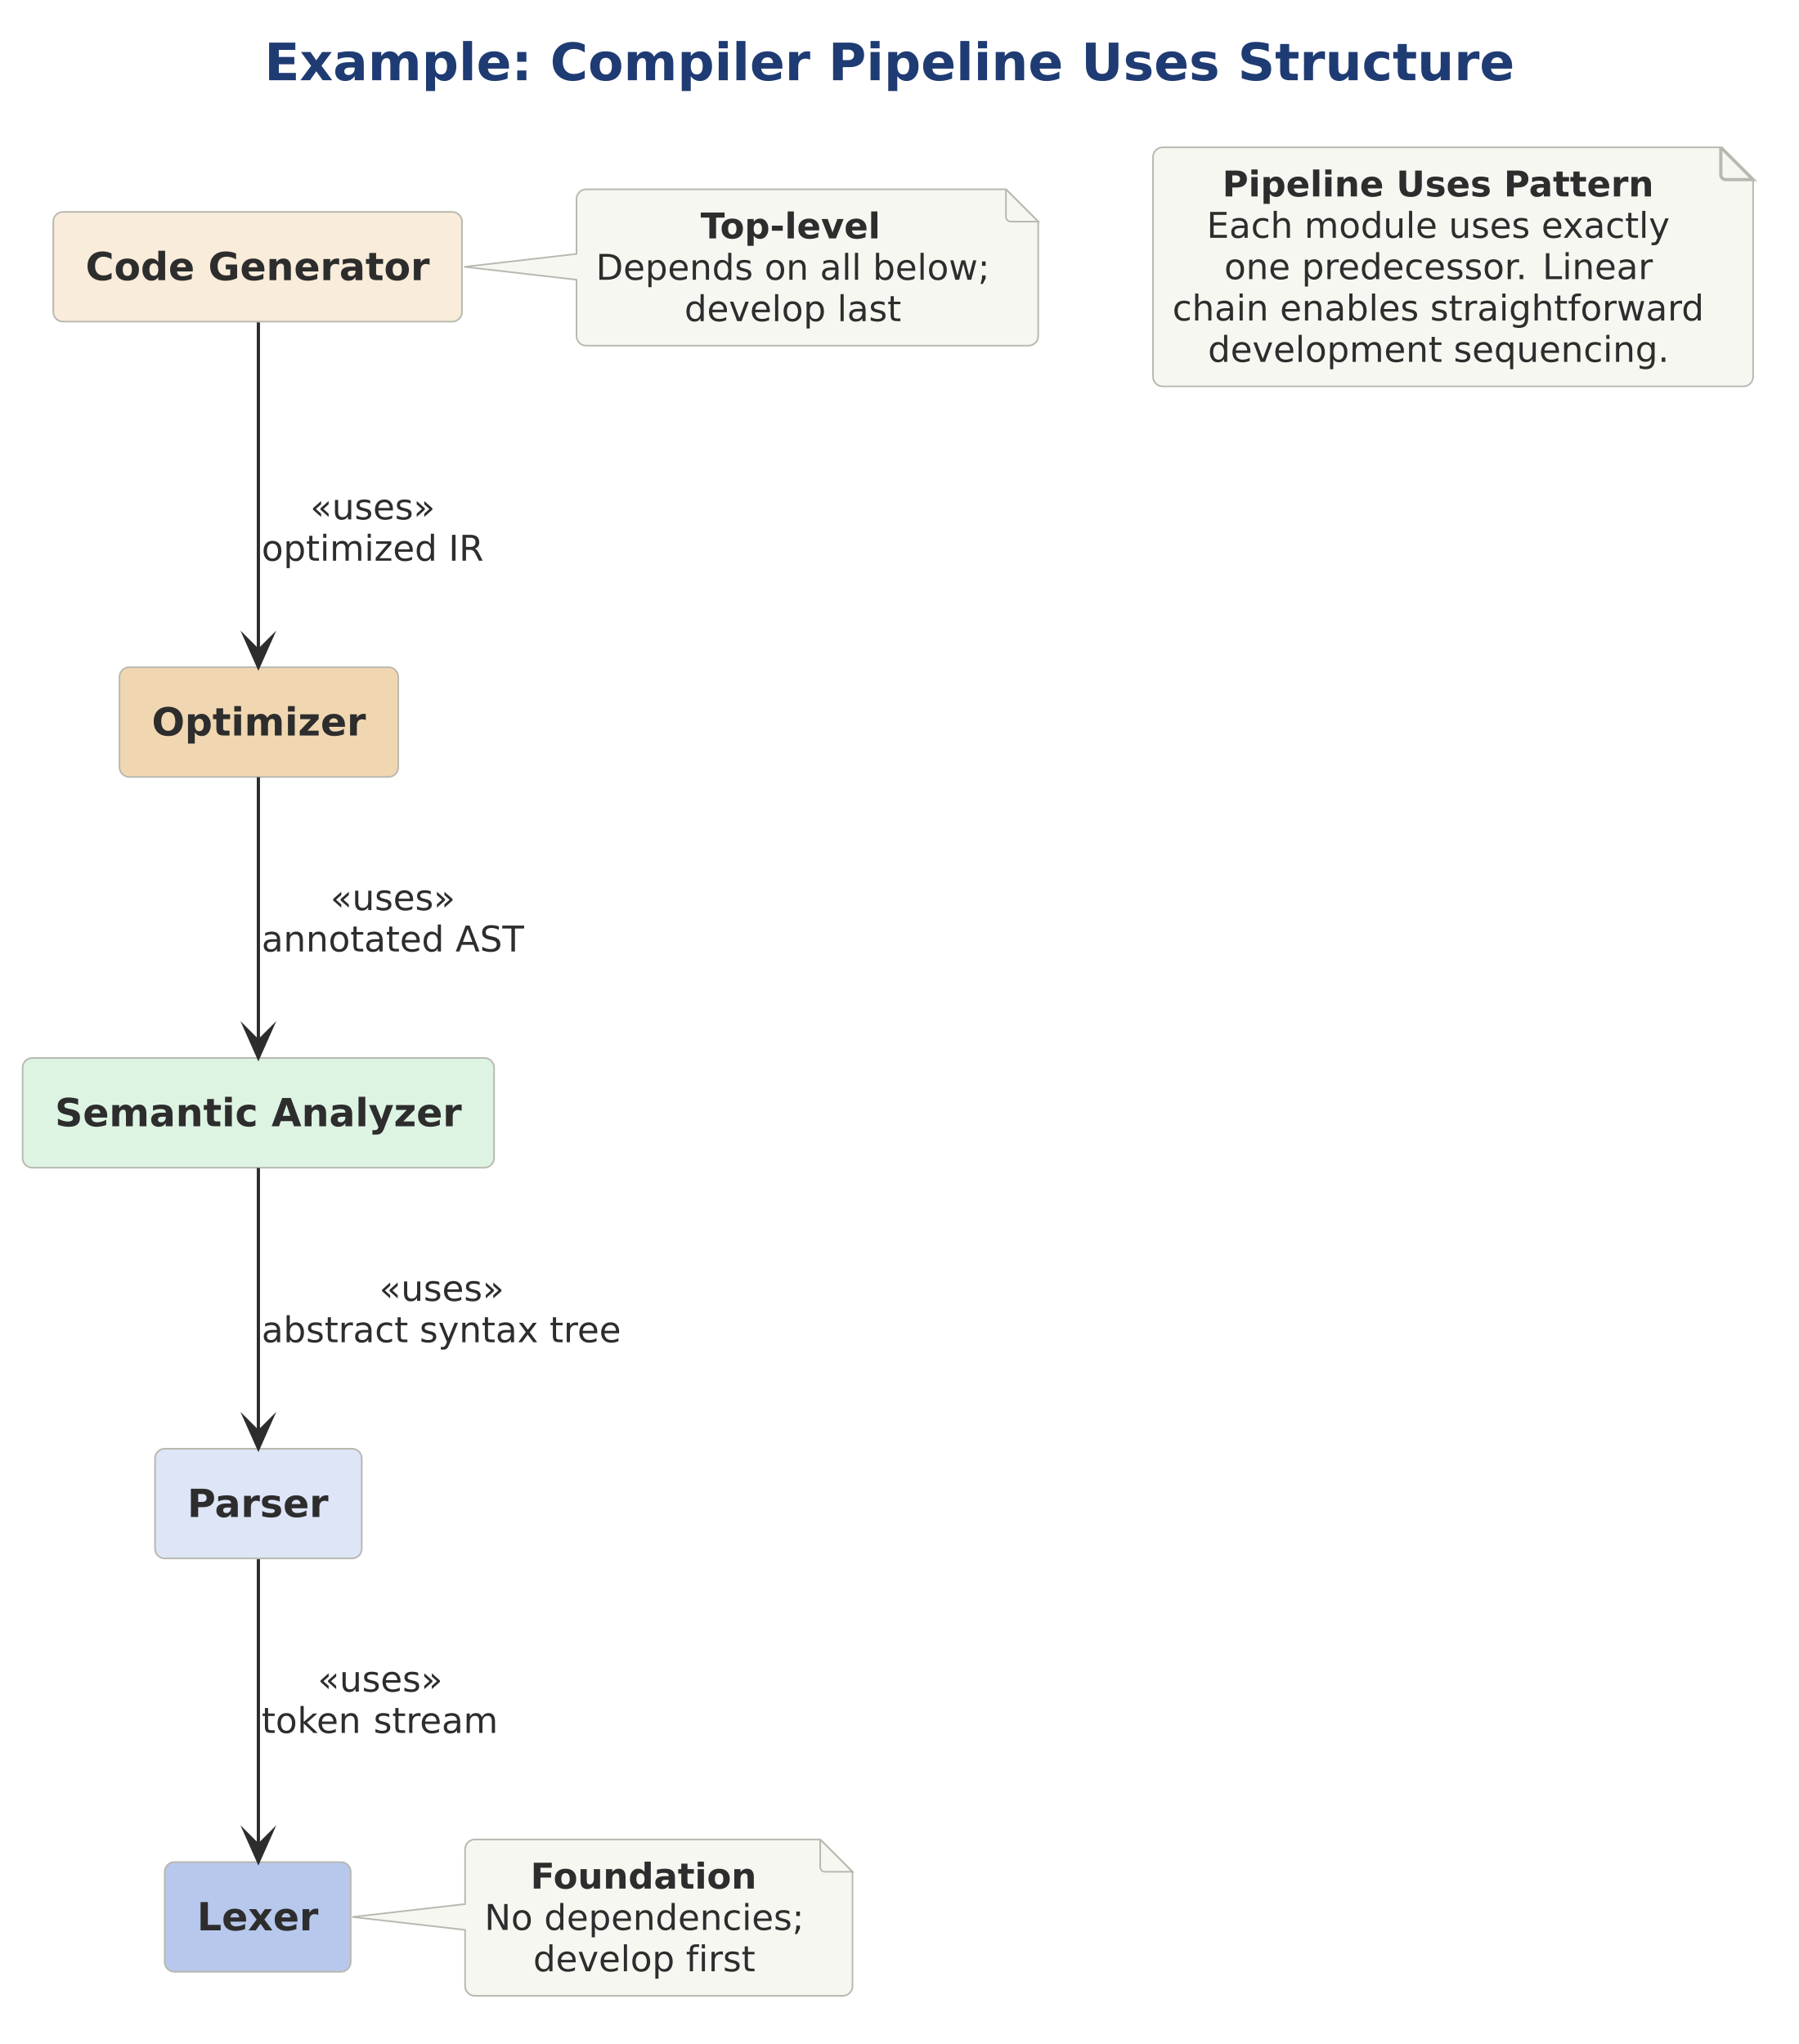
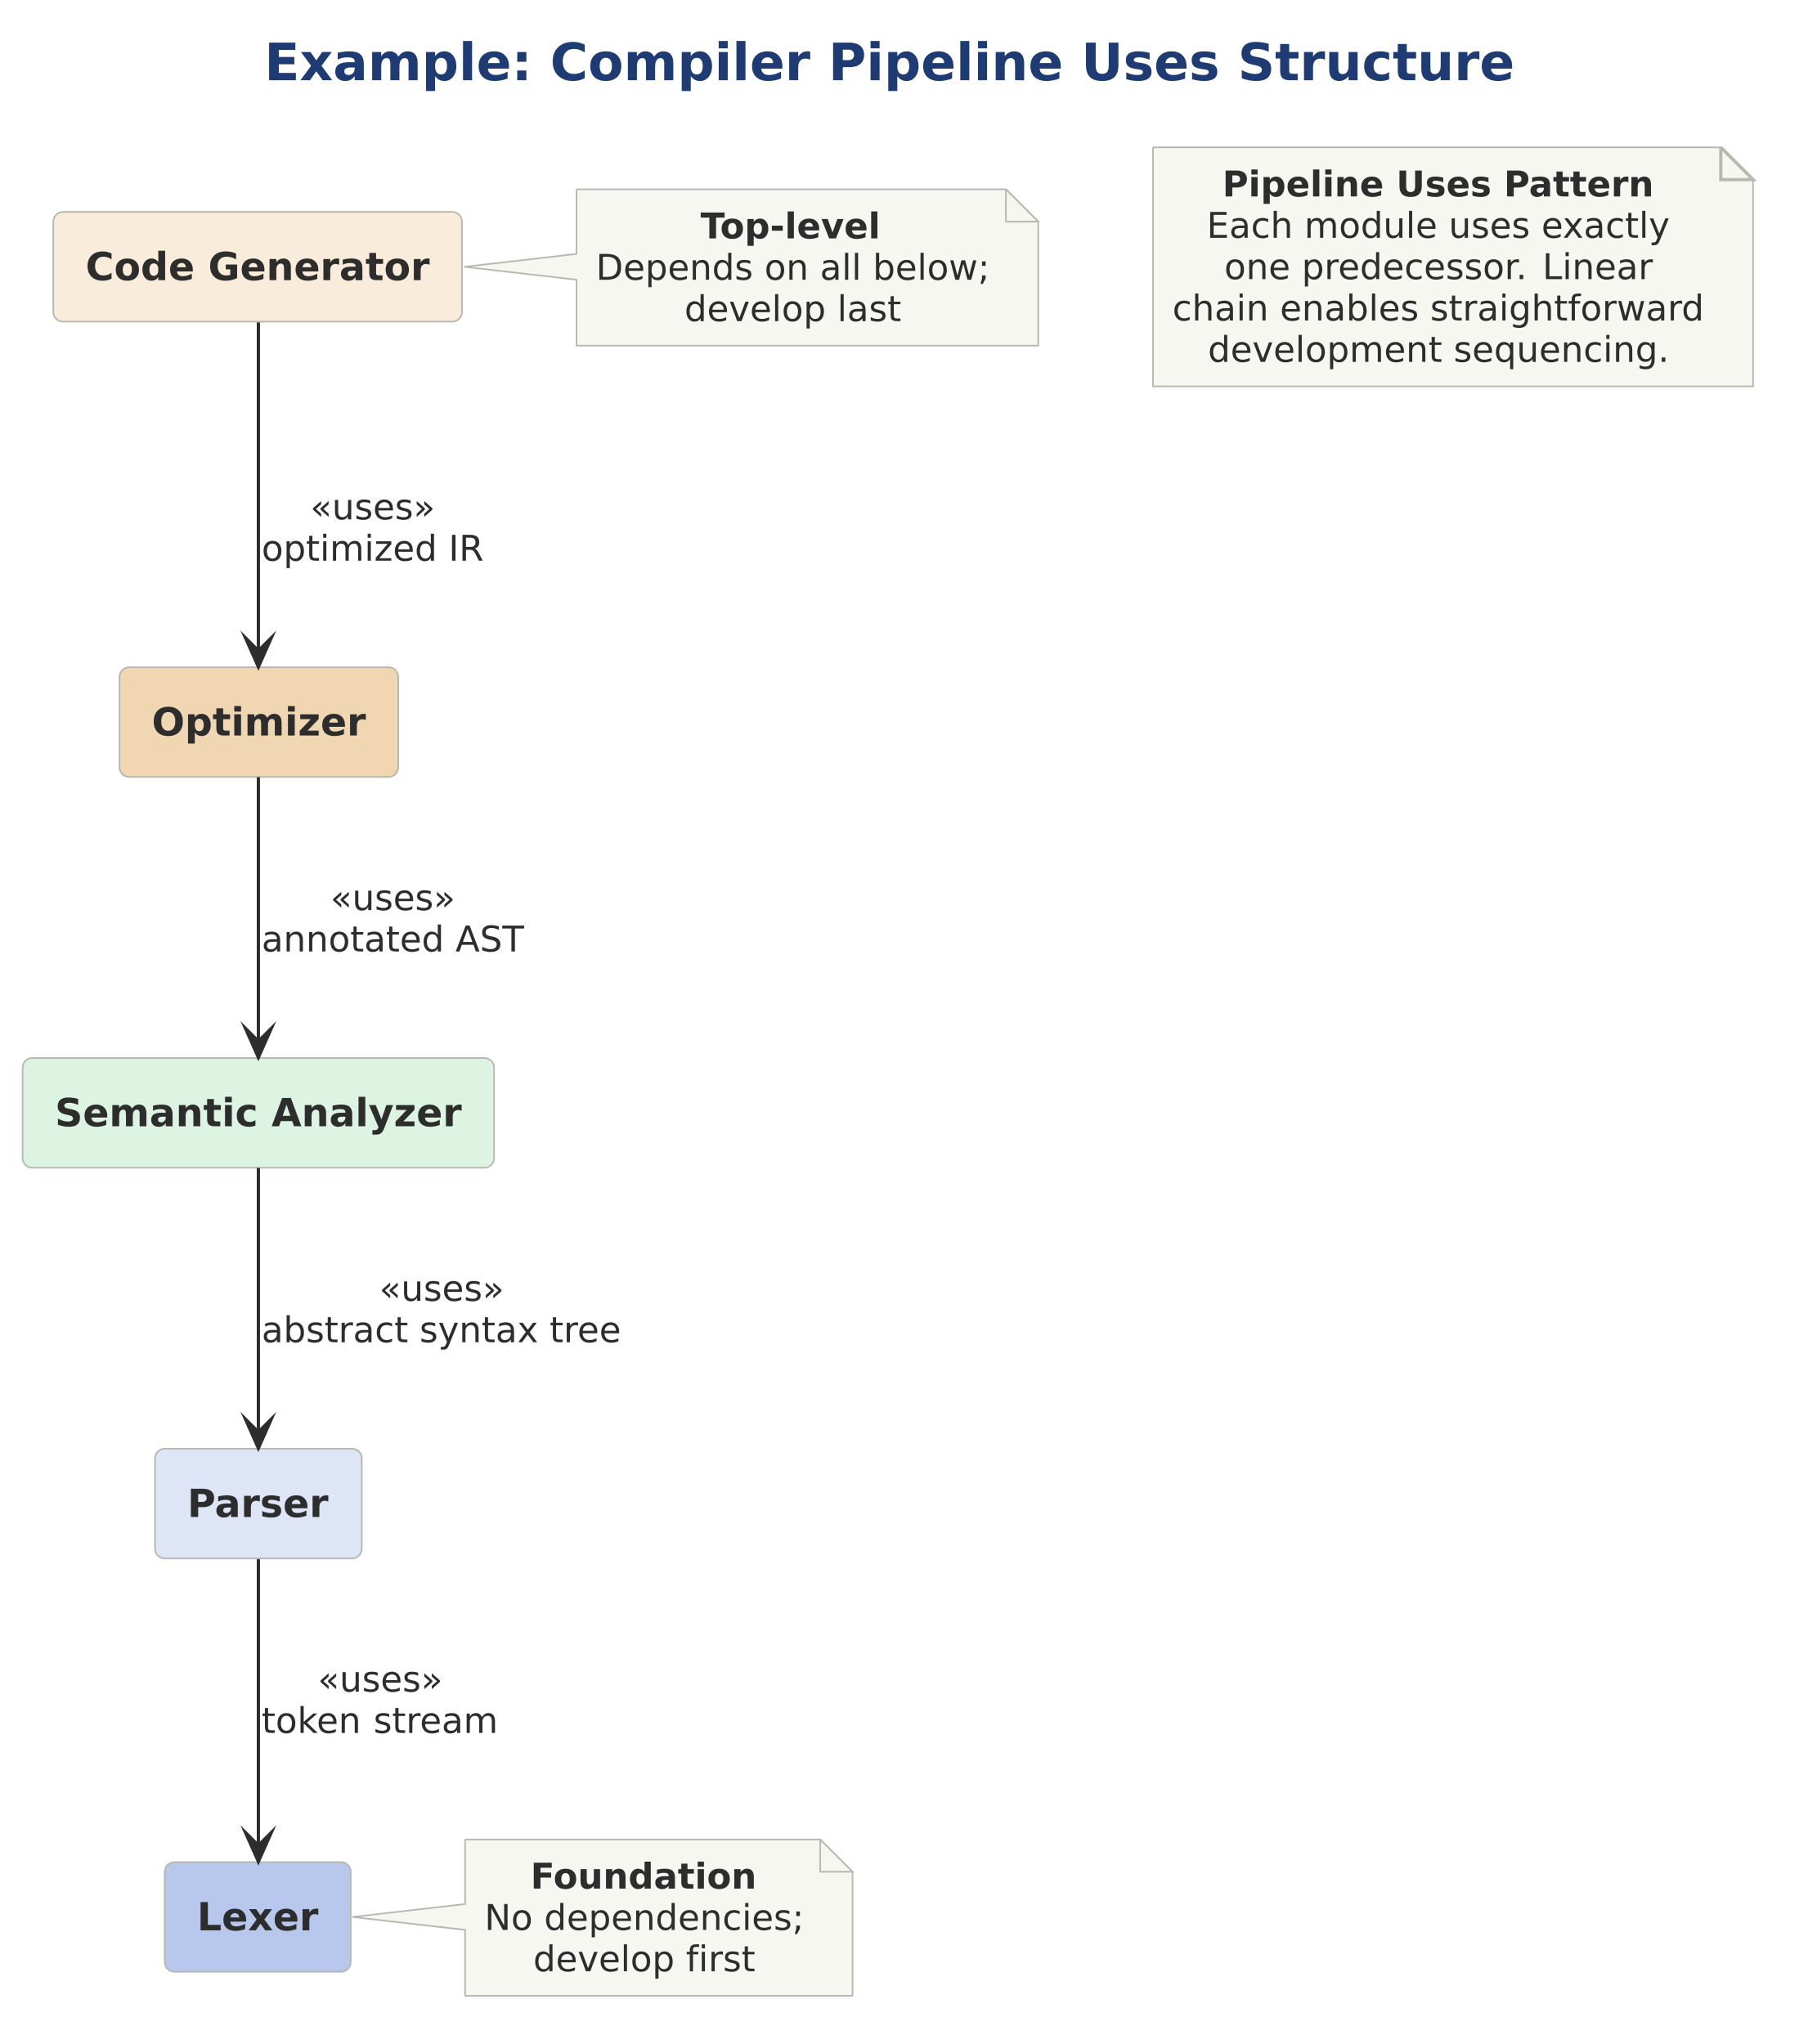
<svg xmlns="http://www.w3.org/2000/svg" version="1.1" data-diagram-type="DESCRIPTION" style="width:870px;height:989px;" width="870.313px" height="989.063px" viewBox="0 0 870 989" zoomAndPan="magnify" preserveAspectRatio="none" contentStyleType="text/css">
  <defs />
  <g font-family="sans-serif" lengthAdjust="spacing">
    <g class="title" data-source-line="4">
      <text x="127.892" y="38.831" fill="#1F3B73" font-size="25" textLength="604.834" font-weight="700" font-family="DejaVu Sans">Example: Compiler Pipeline Uses Structure</text>
    </g>
    <g class="entity" data-qualified-name="CG" id="ent0001" data-source-line="6">
      <rect x="25.781" y="102.539" width="197.72" height="53.076" fill="#F9ECDA" style="stroke:#B8B8B0;stroke-width:0.781;" rx="4.688" ry="4.688" />
      <text x="41.406" y="135.568" fill="#2D2D2D" font-size="18.75" textLength="52.78" font-weight="700" font-family="DejaVu Sans">Code</text>
      <text x="94.186" y="135.568" fill="#2D2D2D" font-size="18.75" font-weight="700" font-family="DejaVu Sans"> </text>
      <text x="100.714" y="135.568" fill="#2D2D2D" font-size="18.75" textLength="107.162" font-weight="700" font-family="DejaVu Sans">Generator</text>
    </g>
    <g class="entity" data-qualified-name="OPT" id="ent0002" data-source-line="7">
      <rect x="57.813" y="322.852" width="134.842" height="53.076" fill="#F1D7B1" style="stroke:#B8B8B0;stroke-width:0.781;" rx="4.688" ry="4.688" />
      <text x="73.438" y="355.881" fill="#2D2D2D" font-size="18.75" textLength="103.592" font-weight="700" font-family="DejaVu Sans">Optimizer</text>
    </g>
    <g class="entity" data-qualified-name="SA" id="ent0003" data-source-line="8">
      <rect x="10.938" y="511.914" width="228.079" height="53.076" fill="#DEF4E3" style="stroke:#B8B8B0;stroke-width:0.781;" rx="4.688" ry="4.688" />
      <text x="26.563" y="544.943" fill="#2D2D2D" font-size="18.75" textLength="98.264" font-weight="700" font-family="DejaVu Sans">Semantic</text>
      <text x="124.826" y="544.943" fill="#2D2D2D" font-size="18.75" font-weight="700" font-family="DejaVu Sans"> </text>
      <text x="131.354" y="544.943" fill="#2D2D2D" font-size="18.75" textLength="92.038" font-weight="700" font-family="DejaVu Sans">Analyzer</text>
    </g>
    <g class="entity" data-qualified-name="P" id="ent0004" data-source-line="9">
      <rect x="75" y="700.977" width="100.015" height="53.076" fill="#DDE5F6" style="stroke:#B8B8B0;stroke-width:0.781;" rx="4.688" ry="4.688" />
      <text x="90.625" y="734.006" fill="#2D2D2D" font-size="18.75" textLength="68.765" font-weight="700" font-family="DejaVu Sans">Parser</text>
    </g>
    <g class="entity" data-qualified-name="L" id="ent0005" data-source-line="10">
      <rect x="79.688" y="900.977" width="89.972" height="53.076" fill="#B7C8EC" style="stroke:#B8B8B0;stroke-width:0.781;" rx="4.688" ry="4.688" />
      <text x="95.313" y="934.006" fill="#2D2D2D" font-size="18.75" textLength="58.722" font-weight="700" font-family="DejaVu Sans">Lexer</text>
    </g>
    <g class="entity" data-qualified-name="GMN10" id="ent0011" data-source-line="18">
-       <path d="M225,894.727 L225,921.289 L170.406,927.539 L225,933.789 L225,960.999 A4.688,4.688 0 0 0 229.688,965.686 L407.745,965.686 A4.688,4.688 0 0 0 412.433,960.999 L412.433,905.664 L396.808,890.039 L229.688,890.039 A4.688,4.688 0 0 0 225,894.727" style="stroke:#B8B8B0;stroke-width:0.781;" fill="#F7F7F2" />
-       <path d="M396.808,890.039 L396.808,903.32 A2.344,2.344 0 0 0 399.152,905.664 L412.433,905.664 L396.808,890.039" style="stroke:#B8B8B0;stroke-width:0.781;" fill="#F7F7F2" />
+       <path d="M225,890.039 L225,921.289 L170.406,927.539 L225,933.789 L225,965.686 A0,0 0 0 0 225,965.686 L412.433,965.686 A0,0 0 0 0 412.433,965.686 L412.433,905.664 L396.808,890.039 L225,890.039 A0,0 0 0 0 225,890.039" style="stroke:#B8B8B0;stroke-width:0.781;" fill="#F7F7F2" />
+       <path d="M396.808,890.039 L396.808,905.664 L412.433,905.664 L396.808,890.039" style="stroke:#B8B8B0;stroke-width:0.781;" fill="#F7F7F2" />
      <text x="256.648" y="913.805" fill="#2D2D2D" font-size="17.188" textLength="110.074" font-weight="700" font-family="DejaVu Sans">Foundation</text>
      <text x="234.375" y="933.813" fill="#2D2D2D" font-size="17.188" textLength="23.373" font-family="DejaVu Sans">No</text>
      <text x="257.748" y="933.813" fill="#2D2D2D" font-size="17.188" font-family="DejaVu Sans"> </text>
      <text x="263.211" y="933.813" fill="#2D2D2D" font-size="17.188" textLength="125.784" font-family="DejaVu Sans">dependencies;</text>
      <text x="257.945" y="953.82" fill="#2D2D2D" font-size="17.188" textLength="68.431" font-family="DejaVu Sans">develop</text>
      <text x="326.376" y="953.82" fill="#2D2D2D" font-size="17.188" font-family="DejaVu Sans"> </text>
      <text x="331.839" y="953.82" fill="#2D2D2D" font-size="17.188" textLength="33.586" font-family="DejaVu Sans">first</text>
    </g>
    <g class="entity" data-qualified-name="GMN13" id="ent0014" data-source-line="24">
-       <path d="M278.906,96.289 L278.906,122.852 L224.609,129.102 L278.906,135.352 L278.906,162.561 A4.688,4.688 0 0 0 283.594,167.249 L497.588,167.249 A4.688,4.688 0 0 0 502.275,162.561 L502.275,107.227 L486.65,91.602 L283.594,91.602 A4.688,4.688 0 0 0 278.906,96.289" style="stroke:#B8B8B0;stroke-width:0.781;" fill="#F7F7F2" />
-       <path d="M486.65,91.602 L486.65,104.883 A2.344,2.344 0 0 0 488.994,107.227 L502.275,107.227 L486.65,91.602" style="stroke:#B8B8B0;stroke-width:0.781;" fill="#F7F7F2" />
+       <path d="M278.906,91.602 L278.906,122.852 L224.609,129.102 L278.906,135.352 L278.906,167.249 A0,0 0 0 0 278.906,167.249 L502.275,167.249 A0,0 0 0 0 502.275,167.249 L502.275,107.227 L486.65,91.602 L278.906,91.602 A0,0 0 0 0 278.906,91.602" style="stroke:#B8B8B0;stroke-width:0.781;" fill="#F7F7F2" />
+       <path d="M486.65,91.602 L486.65,107.227 L502.275,107.227 L486.65,91.602" style="stroke:#B8B8B0;stroke-width:0.781;" fill="#F7F7F2" />
      <text x="338.925" y="115.368" fill="#2D2D2D" font-size="17.188" textLength="89.269" font-weight="700" font-family="DejaVu Sans">Top-level</text>
      <text x="288.281" y="135.375" fill="#2D2D2D" font-size="17.188" textLength="76.051" font-family="DejaVu Sans">Depends</text>
      <text x="364.333" y="135.375" fill="#2D2D2D" font-size="17.188" font-family="DejaVu Sans"> </text>
      <text x="369.796" y="135.375" fill="#2D2D2D" font-size="17.188" textLength="21.409" font-family="DejaVu Sans">on</text>
      <text x="391.205" y="135.375" fill="#2D2D2D" font-size="17.188" font-family="DejaVu Sans"> </text>
      <text x="396.668" y="135.375" fill="#2D2D2D" font-size="17.188" textLength="20.083" font-family="DejaVu Sans">all</text>
      <text x="416.751" y="135.375" fill="#2D2D2D" font-size="17.188" font-family="DejaVu Sans"> </text>
      <text x="422.215" y="135.375" fill="#2D2D2D" font-size="17.188" textLength="56.623" font-family="DejaVu Sans">below;</text>
      <text x="331.112" y="155.383" fill="#2D2D2D" font-size="17.188" textLength="68.431" font-family="DejaVu Sans">develop</text>
      <text x="399.543" y="155.383" fill="#2D2D2D" font-size="17.188" font-family="DejaVu Sans"> </text>
      <text x="405.006" y="155.383" fill="#2D2D2D" font-size="17.188" textLength="31.001" font-family="DejaVu Sans">last</text>
    </g>
    <g class="entity" data-qualified-name="N1" id="ent0016" data-source-line="30">
-       <path d="M557.813,75.977 L557.813,182.263 A4.688,4.688 0 0 0 562.5,186.951 L843.431,186.951 A4.688,4.688 0 0 0 848.119,182.263 L848.119,86.914 L832.494,71.289 L562.5,71.289 A4.688,4.688 0 0 0 557.813,75.977" style="stroke:#B8B8B0;stroke-width:0.781;" fill="#F7F7F2" />
-       <path d="M832.494,71.289 L832.494,84.57 A2.344,2.344 0 0 0 834.837,86.914 L848.119,86.914 L832.494,71.289" style="stroke:#B8B8B0;stroke-width:1.563;" fill="#F7F7F2" />
+       <path d="M557.813,71.289 L557.813,186.951 L848.119,186.951 L848.119,86.914 L832.494,71.289 L557.813,71.289" style="stroke:#B8B8B0;stroke-width:0.781;" fill="#F7F7F2" />
+       <path d="M832.494,71.289 L832.494,86.914 L848.119,86.914 L832.494,71.289" style="stroke:#B8B8B0;stroke-width:1.563;" fill="#F7F7F2" />
      <text x="591.353" y="95.055" fill="#2D2D2D" font-size="17.188" textLength="78.124" font-weight="700" font-family="DejaVu Sans">Pipeline</text>
      <text x="669.477" y="95.055" fill="#2D2D2D" font-size="17.188" font-weight="700" font-family="DejaVu Sans"> </text>
      <text x="675.461" y="95.055" fill="#2D2D2D" font-size="17.188" textLength="46.074" font-weight="700" font-family="DejaVu Sans">Uses</text>
      <text x="721.535" y="95.055" fill="#2D2D2D" font-size="17.188" font-weight="700" font-family="DejaVu Sans"> </text>
      <text x="727.519" y="95.055" fill="#2D2D2D" font-size="17.188" textLength="72.997" font-weight="700" font-family="DejaVu Sans">Pattern</text>
      <text x="583.771" y="115.063" fill="#2D2D2D" font-size="17.188" textLength="41.735" font-family="DejaVu Sans">Each</text>
      <text x="625.506" y="115.063" fill="#2D2D2D" font-size="17.188" font-family="DejaVu Sans"> </text>
      <text x="630.969" y="115.063" fill="#2D2D2D" font-size="17.188" textLength="64.411" font-family="DejaVu Sans">module</text>
      <text x="695.38" y="115.063" fill="#2D2D2D" font-size="17.188" font-family="DejaVu Sans"> </text>
      <text x="700.844" y="115.063" fill="#2D2D2D" font-size="17.188" textLength="39.377" font-family="DejaVu Sans">uses</text>
      <text x="740.221" y="115.063" fill="#2D2D2D" font-size="17.188" font-family="DejaVu Sans"> </text>
      <text x="745.684" y="115.063" fill="#2D2D2D" font-size="17.188" textLength="62.414" font-family="DejaVu Sans">exactly</text>
      <text x="592.264" y="135.07" fill="#2D2D2D" font-size="17.188" textLength="31.983" font-family="DejaVu Sans">one</text>
      <text x="624.247" y="135.07" fill="#2D2D2D" font-size="17.188" font-family="DejaVu Sans"> </text>
      <text x="629.71" y="135.07" fill="#2D2D2D" font-size="17.188" textLength="111.014" font-family="DejaVu Sans">predecessor.</text>
      <text x="740.724" y="135.07" fill="#2D2D2D" font-size="17.188" font-family="DejaVu Sans"> </text>
      <text x="746.188" y="135.07" fill="#2D2D2D" font-size="17.188" textLength="53.417" font-family="DejaVu Sans">Linear</text>
      <text x="567.188" y="155.077" fill="#2D2D2D" font-size="17.188" textLength="46.544" font-family="DejaVu Sans">chain</text>
      <text x="613.731" y="155.077" fill="#2D2D2D" font-size="17.188" font-family="DejaVu Sans"> </text>
      <text x="619.195" y="155.077" fill="#2D2D2D" font-size="17.188" textLength="67.214" font-family="DejaVu Sans">enables</text>
      <text x="686.409" y="155.077" fill="#2D2D2D" font-size="17.188" font-family="DejaVu Sans"> </text>
      <text x="691.872" y="155.077" fill="#2D2D2D" font-size="17.188" textLength="132.809" font-family="DejaVu Sans">straightforward</text>
      <text x="584.367" y="175.085" fill="#2D2D2D" font-size="17.188" textLength="113.38" font-family="DejaVu Sans">development</text>
      <text x="697.747" y="175.085" fill="#2D2D2D" font-size="17.188" font-family="DejaVu Sans"> </text>
      <text x="703.21" y="175.085" fill="#2D2D2D" font-size="17.188" textLength="104.292" font-family="DejaVu Sans">sequencing.</text>
    </g>
    <g class="link" data-entity-1="ent0001" data-entity-2="ent0002" id="lnk6" data-source-line="12" data-link-type="dependency">
      <path d="M125,156.008 C125,197.852 125,273.117 125,314.867" style="stroke:#2D2D2D;stroke-width:1.563;" fill="none" id="CG-to-OPT" />
      <polygon points="125,322.68,131.25,308.617,125,314.867,118.75,308.617,125,322.68" fill="#2D2D2D" style="stroke:#2D2D2D;stroke-width:1.563;stroke-linejoin:miter;stroke-miterlimit:10;" />
      <text x="150.078" y="251.305" fill="#2D2D2D" font-size="17.188" textLength="60.408" font-family="DejaVu Sans">«uses»</text>
      <text x="126.563" y="271.313" fill="#2D2D2D" font-size="17.188" textLength="84.964" font-family="DejaVu Sans">optimized</text>
      <text x="211.526" y="271.313" fill="#2D2D2D" font-size="17.188" font-family="DejaVu Sans"> </text>
      <text x="216.99" y="271.313" fill="#2D2D2D" font-size="17.188" textLength="17.011" font-family="DejaVu Sans">IR</text>
    </g>
    <g class="link" data-entity-1="ent0002" data-entity-2="ent0003" id="lnk7" data-source-line="13" data-link-type="dependency">
      <path d="M125,376.055 C125,411.539 125,468.242 125,503.836" style="stroke:#2D2D2D;stroke-width:1.563;" fill="none" id="OPT-to-SA" />
      <polygon points="125,511.648,131.25,497.586,125,503.836,118.75,497.586,125,511.648" fill="#2D2D2D" style="stroke:#2D2D2D;stroke-width:1.563;stroke-linejoin:miter;stroke-miterlimit:10;" />
      <text x="159.838" y="440.368" fill="#2D2D2D" font-size="17.188" textLength="60.408" font-family="DejaVu Sans">«uses»</text>
      <text x="126.563" y="460.375" fill="#2D2D2D" font-size="17.188" textLength="88.329" font-family="DejaVu Sans">annotated</text>
      <text x="214.892" y="460.375" fill="#2D2D2D" font-size="17.188" font-family="DejaVu Sans"> </text>
      <text x="220.355" y="460.375" fill="#2D2D2D" font-size="17.188" textLength="33.167" font-family="DejaVu Sans">AST</text>
    </g>
    <g class="link" data-entity-1="ent0003" data-entity-2="ent0004" id="lnk8" data-source-line="14" data-link-type="dependency">
      <path d="M125,565.117 C125,600.602 125,657.305 125,692.898" style="stroke:#2D2D2D;stroke-width:1.563;" fill="none" id="SA-to-P" />
      <polygon points="125,700.711,131.25,686.648,125,692.898,118.75,686.648,125,700.711" fill="#2D2D2D" style="stroke:#2D2D2D;stroke-width:1.563;stroke-linejoin:miter;stroke-miterlimit:10;" />
      <text x="183.492" y="629.43" fill="#2D2D2D" font-size="17.188" textLength="60.408" font-family="DejaVu Sans">«uses»</text>
      <text x="126.563" y="649.438" fill="#2D2D2D" font-size="17.188" textLength="70.924" font-family="DejaVu Sans">abstract</text>
      <text x="197.486" y="649.438" fill="#2D2D2D" font-size="17.188" font-family="DejaVu Sans"> </text>
      <text x="202.95" y="649.438" fill="#2D2D2D" font-size="17.188" textLength="57.462" font-family="DejaVu Sans">syntax</text>
      <text x="260.412" y="649.438" fill="#2D2D2D" font-size="17.188" font-family="DejaVu Sans"> </text>
      <text x="265.875" y="649.438" fill="#2D2D2D" font-size="17.188" textLength="34.954" font-family="DejaVu Sans">tree</text>
    </g>
    <g class="link" data-entity-1="ent0004" data-entity-2="ent0005" id="lnk9" data-source-line="15" data-link-type="dependency">
      <path d="M125,754.43 C125,792.242 125,855.18 125,892.93" style="stroke:#2D2D2D;stroke-width:1.563;" fill="none" id="P-to-L" />
      <polygon points="125,900.742,131.25,886.68,125,892.93,118.75,886.68,125,900.742" fill="#2D2D2D" style="stroke:#2D2D2D;stroke-width:1.563;stroke-linejoin:miter;stroke-miterlimit:10;" />
      <text x="153.733" y="818.493" fill="#2D2D2D" font-size="17.188" textLength="60.408" font-family="DejaVu Sans">«uses»</text>
      <text x="126.563" y="838.5" fill="#2D2D2D" font-size="17.188" textLength="48.676" font-family="DejaVu Sans">token</text>
      <text x="175.238" y="838.5" fill="#2D2D2D" font-size="17.188" font-family="DejaVu Sans"> </text>
      <text x="180.701" y="838.5" fill="#2D2D2D" font-size="17.188" textLength="60.609" font-family="DejaVu Sans">stream</text>
    </g>
  </g>
</svg>
